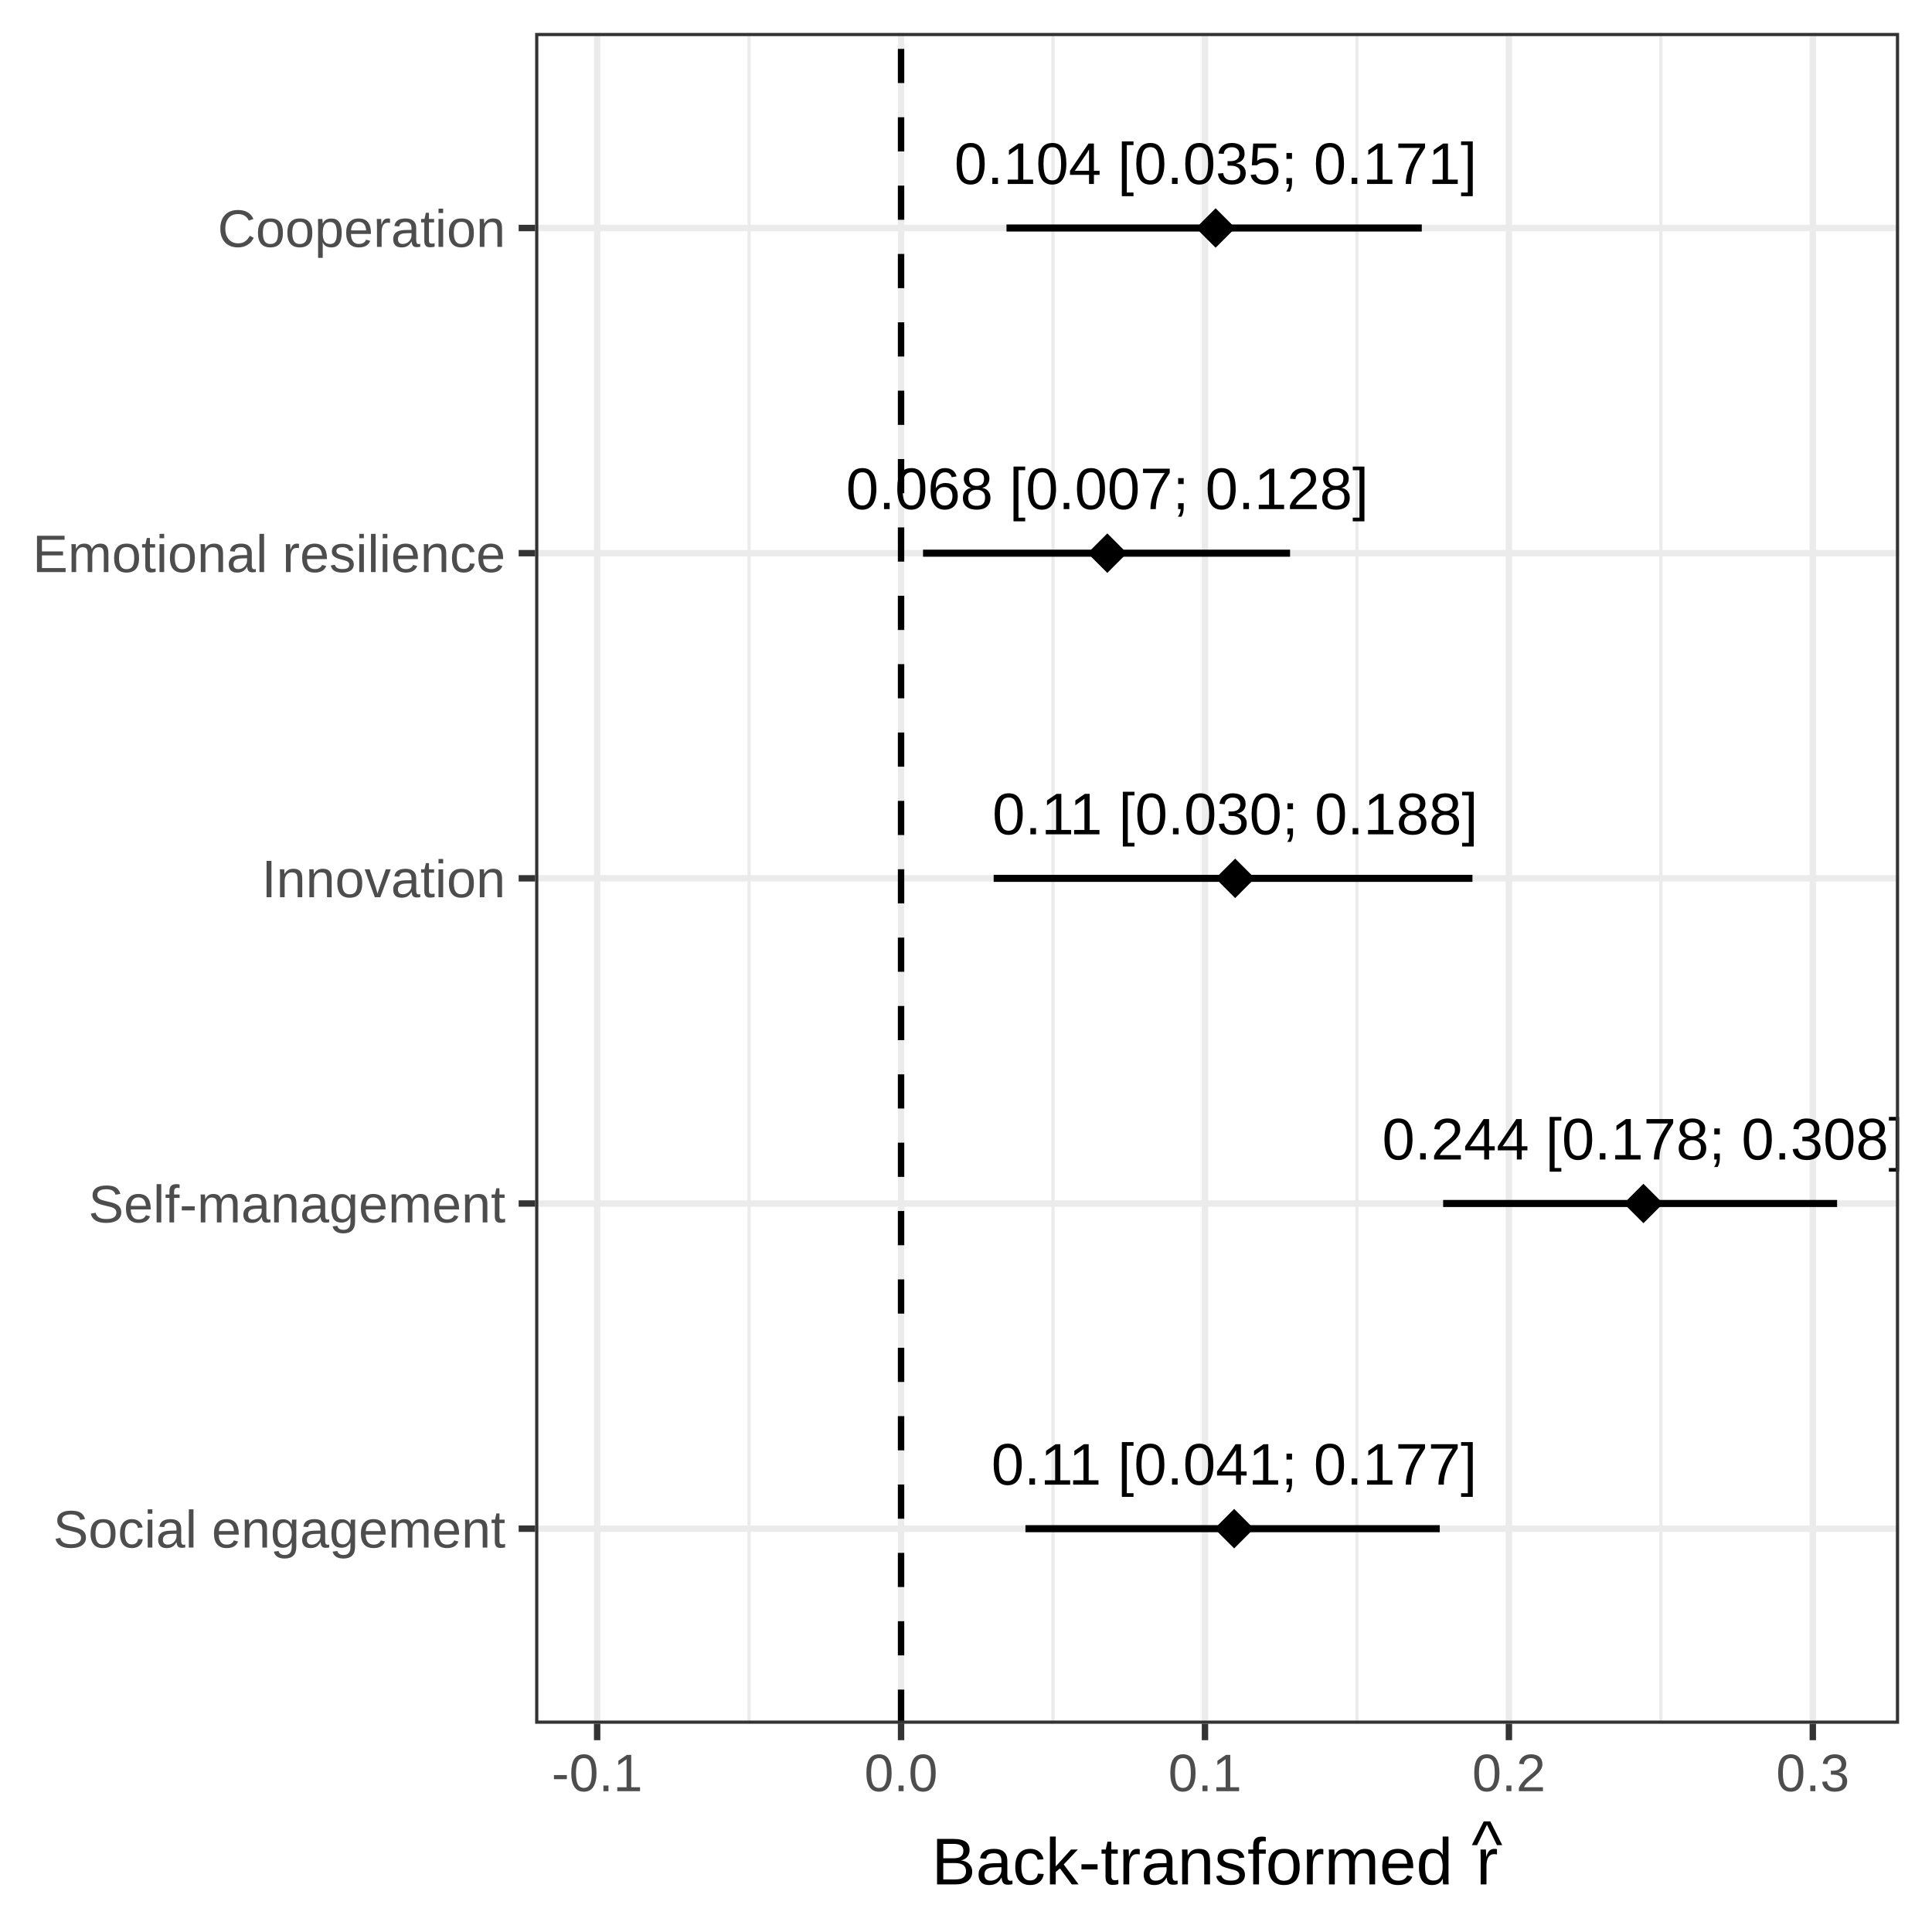
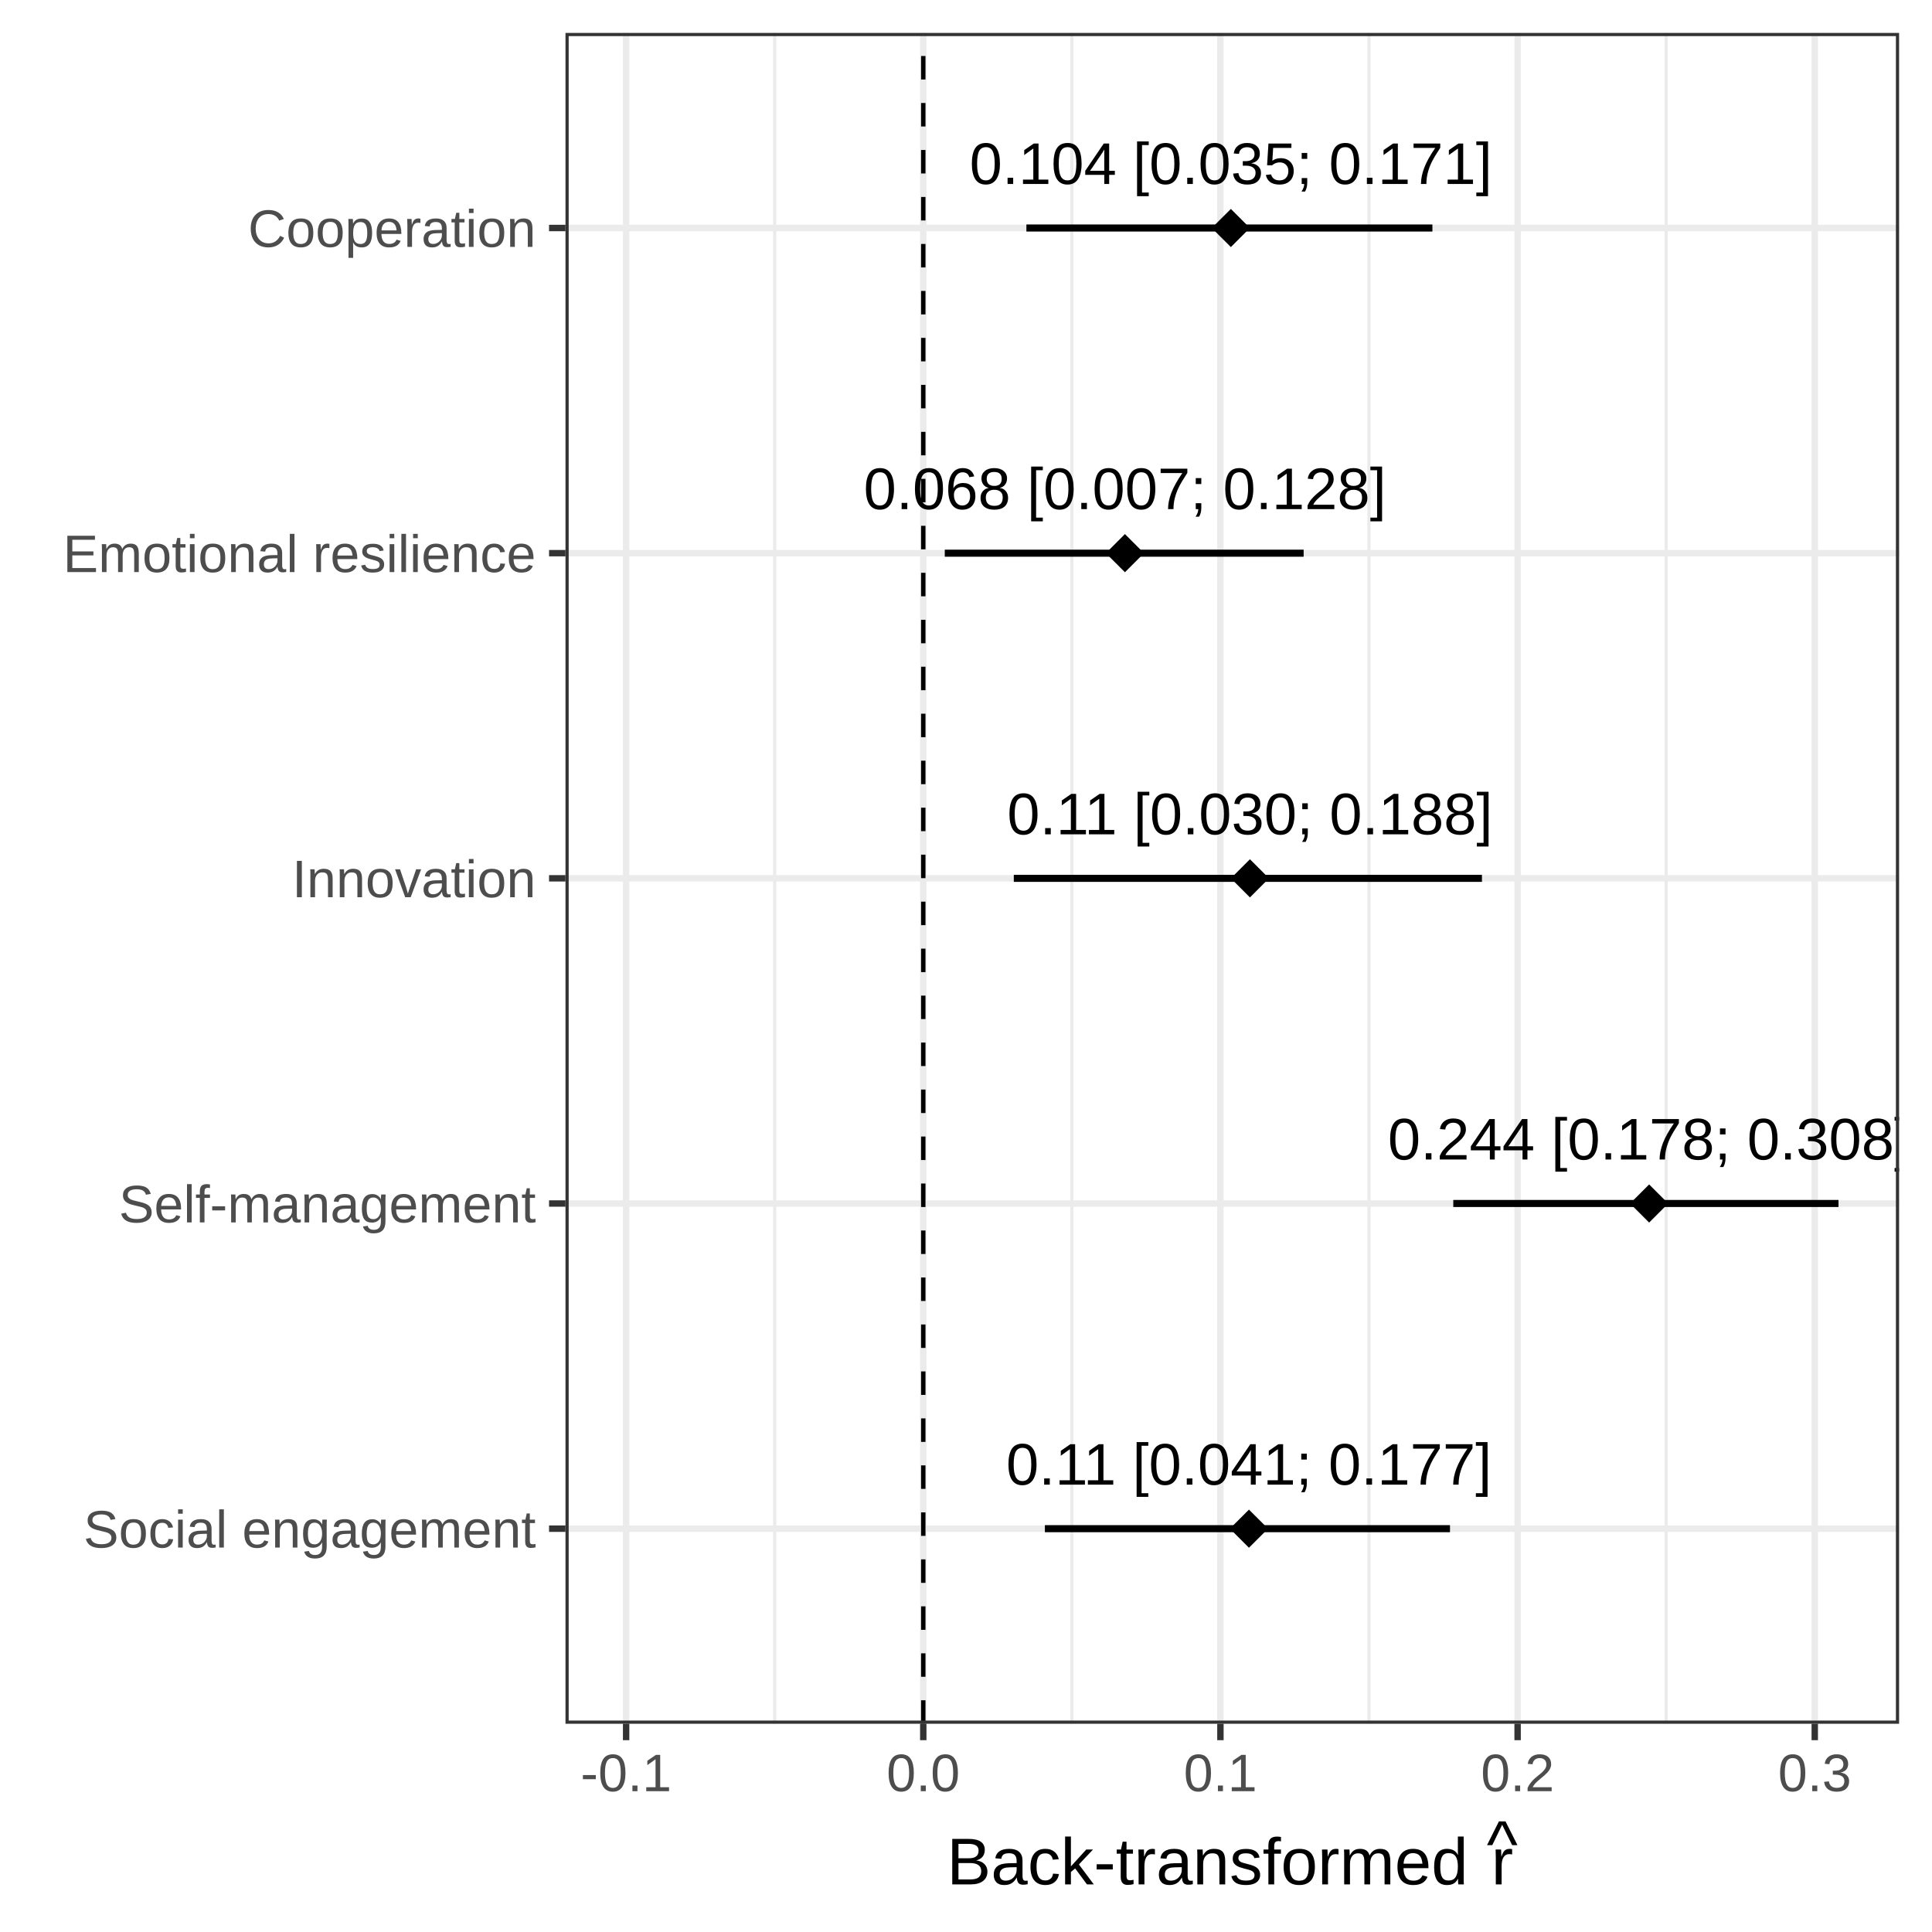
<svg xmlns="http://www.w3.org/2000/svg" width="468.00pt" height="468.00pt" viewBox="0 0 468.00 468.00">
  <g class="svglite">
    <defs>
      <style type="text/css">
    .svglite line, .svglite polyline, .svglite polygon, .svglite path, .svglite rect, .svglite circle {
      fill: none;
      stroke: #000000;
      stroke-linecap: round;
      stroke-linejoin: round;
      stroke-miterlimit: 10.00;
    }
    .svglite text {
      white-space: pre;
    }
    .svglite g.glyphgroup path {
      fill: inherit;
      stroke: none;
    }
  </style>
    </defs>
    <rect width="100%" height="100%" style="stroke: none; fill: #FFFFFF;" />
    <defs>
      <clipPath id="cpMC4wMHw0NjguMDB8MC4wMHw0NjguMDA=">
        <rect x="0.00" y="0.00" width="468.00" height="468.00" />
      </clipPath>
    </defs>
    <g clip-path="url(#cpMC4wMHw0NjguMDB8MC4wMHw0NjguMDA=)">
      <rect x="0.00" y="-0" width="468.00" height="468.00" style="stroke-width: 1.55; stroke: #FFFFFF; fill: #FFFFFF;" />
    </g>
    <defs>
-       <clipPath id="cpMTI5LjYzfDQ2MC4wM3w3Ljk3fDQxNy41Ng==">
-         <rect x="129.63" y="7.97" width="330.40" height="409.59" />
+       <clipPath id="cpMTM2Ljk4fDQ2MC4wM3w3Ljk3fDQxNy41Ng==">
+         <rect x="136.98" y="7.97" width="323.05" height="409.59" />
      </clipPath>
    </defs>
-     <g clip-path="url(#cpMTI5LjYzfDQ2MC4wM3w3Ljk3fDQxNy41Ng==)">
-       <rect x="129.63" y="7.97" width="330.40" height="409.59" style="stroke-width: 1.55; stroke: none; fill: #FFFFFF;" />
-       <polyline points="181.46,417.56 181.46,7.97 " style="stroke-width: 0.78; stroke: #EBEBEB; stroke-linecap: butt;" />
-       <polyline points="255.08,417.56 255.08,7.97 " style="stroke-width: 0.78; stroke: #EBEBEB; stroke-linecap: butt;" />
-       <polyline points="328.70,417.56 328.70,7.97 " style="stroke-width: 0.78; stroke: #EBEBEB; stroke-linecap: butt;" />
-       <polyline points="402.32,417.56 402.32,7.97 " style="stroke-width: 0.78; stroke: #EBEBEB; stroke-linecap: butt;" />
-       <polyline points="129.63,370.30 460.03,370.30 " style="stroke-width: 1.55; stroke: #EBEBEB; stroke-linecap: butt;" />
-       <polyline points="129.63,291.53 460.03,291.53 " style="stroke-width: 1.55; stroke: #EBEBEB; stroke-linecap: butt;" />
-       <polyline points="129.63,212.76 460.03,212.76 " style="stroke-width: 1.55; stroke: #EBEBEB; stroke-linecap: butt;" />
-       <polyline points="129.63,134.00 460.03,134.00 " style="stroke-width: 1.55; stroke: #EBEBEB; stroke-linecap: butt;" />
-       <polyline points="129.63,55.23 460.03,55.23 " style="stroke-width: 1.55; stroke: #EBEBEB; stroke-linecap: butt;" />
-       <polyline points="144.65,417.56 144.65,7.97 " style="stroke-width: 1.55; stroke: #EBEBEB; stroke-linecap: butt;" />
-       <polyline points="218.27,417.56 218.27,7.97 " style="stroke-width: 1.55; stroke: #EBEBEB; stroke-linecap: butt;" />
-       <polyline points="291.89,417.56 291.89,7.97 " style="stroke-width: 1.55; stroke: #EBEBEB; stroke-linecap: butt;" />
-       <polyline points="365.51,417.56 365.51,7.97 " style="stroke-width: 1.55; stroke: #EBEBEB; stroke-linecap: butt;" />
-       <polyline points="439.13,417.56 439.13,7.97 " style="stroke-width: 1.55; stroke: #EBEBEB; stroke-linecap: butt;" />
-       <polygon points="289.69,55.23 294.47,50.45 299.25,55.23 294.47,60.01 " style="stroke-width: 1.03; stroke: none; fill: #000000;" />
-       <polygon points="263.45,134.00 268.23,129.21 273.01,134.00 268.23,138.78 " style="stroke-width: 1.03; stroke: none; fill: #000000;" />
-       <polygon points="294.42,212.76 299.20,207.98 303.98,212.76 299.20,217.55 " style="stroke-width: 1.03; stroke: none; fill: #000000;" />
-       <polygon points="393.32,291.53 398.10,286.75 402.88,291.53 398.10,296.31 " style="stroke-width: 1.03; stroke: none; fill: #000000;" />
-       <polygon points="294.18,370.30 298.96,365.51 303.74,370.30 298.96,375.08 " style="stroke-width: 1.03; stroke: none; fill: #000000;" />
-       <polyline points="344.41,55.23 344.41,55.23 " style="stroke-width: 1.71; stroke-linecap: butt;" />
-       <polyline points="344.41,55.23 243.81,55.23 " style="stroke-width: 1.71; stroke-linecap: butt;" />
-       <polyline points="243.81,55.23 243.81,55.23 " style="stroke-width: 1.71; stroke-linecap: butt;" />
-       <polyline points="312.50,134.00 312.50,134.00 " style="stroke-width: 1.71; stroke-linecap: butt;" />
-       <polyline points="312.50,134.00 223.59,134.00 " style="stroke-width: 1.71; stroke-linecap: butt;" />
-       <polyline points="223.59,134.00 223.59,134.00 " style="stroke-width: 1.71; stroke-linecap: butt;" />
-       <polyline points="356.68,212.76 356.68,212.76 " style="stroke-width: 1.71; stroke-linecap: butt;" />
-       <polyline points="356.68,212.76 240.70,212.76 " style="stroke-width: 1.71; stroke-linecap: butt;" />
-       <polyline points="240.70,212.76 240.70,212.76 " style="stroke-width: 1.71; stroke-linecap: butt;" />
-       <polyline points="445.01,291.53 445.01,291.53 " style="stroke-width: 1.71; stroke-linecap: butt;" />
-       <polyline points="445.01,291.53 349.58,291.53 " style="stroke-width: 1.71; stroke-linecap: butt;" />
-       <polyline points="349.58,291.53 349.58,291.53 " style="stroke-width: 1.71; stroke-linecap: butt;" />
-       <polyline points="348.76,370.30 348.76,370.30 " style="stroke-width: 1.71; stroke-linecap: butt;" />
-       <polyline points="348.76,370.30 248.40,370.30 " style="stroke-width: 1.71; stroke-linecap: butt;" />
-       <polyline points="248.40,370.30 248.40,370.30 " style="stroke-width: 1.71; stroke-linecap: butt;" />
-       <line x1="218.27" y1="417.56" x2="218.27" y2="7.97" style="stroke-width: 1.55; stroke-dasharray: 8.28,8.28; stroke-linecap: butt;" />
-       <text x="294.47" y="44.57" text-anchor="middle" style="font-size: 14.23px; font-family: &quot;Arial&quot;;" textLength="126.50px" lengthAdjust="spacingAndGlyphs">0.104 [0.035; 0.171]</text>
-       <text x="268.23" y="123.33" text-anchor="middle" style="font-size: 14.23px; font-family: &quot;Arial&quot;;" textLength="126.50px" lengthAdjust="spacingAndGlyphs">0.068 [0.007; 0.128]</text>
-       <text x="299.20" y="202.10" text-anchor="middle" style="font-size: 14.23px; font-family: &quot;Arial&quot;;" textLength="117.53px" lengthAdjust="spacingAndGlyphs">0.11 [0.030; 0.188]</text>
-       <text x="398.10" y="280.87" text-anchor="middle" style="font-size: 14.23px; font-family: &quot;Arial&quot;;" textLength="126.50px" lengthAdjust="spacingAndGlyphs">0.244 [0.178; 0.308]</text>
-       <text x="298.96" y="359.64" text-anchor="middle" style="font-size: 14.23px; font-family: &quot;Arial&quot;;" textLength="117.53px" lengthAdjust="spacingAndGlyphs">0.11 [0.041; 0.177]</text>
-       <rect x="129.63" y="7.97" width="330.40" height="409.59" style="stroke-width: 1.55; stroke: #333333;" />
+     <g clip-path="url(#cpMTM2Ljk4fDQ2MC4wM3w3Ljk3fDQxNy41Ng==)">
+       <rect x="136.98" y="7.97" width="323.05" height="409.59" style="stroke-width: 1.55; stroke: none; fill: #FFFFFF;" />
+       <polyline points="187.66,417.56 187.66,7.97 " style="stroke-width: 0.78; stroke: #EBEBEB; stroke-linecap: butt;" />
+       <polyline points="259.64,417.56 259.64,7.97 " style="stroke-width: 0.78; stroke: #EBEBEB; stroke-linecap: butt;" />
+       <polyline points="331.62,417.56 331.62,7.97 " style="stroke-width: 0.78; stroke: #EBEBEB; stroke-linecap: butt;" />
+       <polyline points="403.61,417.56 403.61,7.97 " style="stroke-width: 0.78; stroke: #EBEBEB; stroke-linecap: butt;" />
+       <polyline points="136.98,370.30 460.03,370.30 " style="stroke-width: 1.55; stroke: #EBEBEB; stroke-linecap: butt;" />
+       <polyline points="136.98,291.53 460.03,291.53 " style="stroke-width: 1.55; stroke: #EBEBEB; stroke-linecap: butt;" />
+       <polyline points="136.98,212.76 460.03,212.76 " style="stroke-width: 1.55; stroke: #EBEBEB; stroke-linecap: butt;" />
+       <polyline points="136.98,134.00 460.03,134.00 " style="stroke-width: 1.55; stroke: #EBEBEB; stroke-linecap: butt;" />
+       <polyline points="136.98,55.23 460.03,55.23 " style="stroke-width: 1.55; stroke: #EBEBEB; stroke-linecap: butt;" />
+       <polyline points="151.67,417.56 151.67,7.97 " style="stroke-width: 1.55; stroke: #EBEBEB; stroke-linecap: butt;" />
+       <polyline points="223.65,417.56 223.65,7.97 " style="stroke-width: 1.55; stroke: #EBEBEB; stroke-linecap: butt;" />
+       <polyline points="295.63,417.56 295.63,7.97 " style="stroke-width: 1.55; stroke: #EBEBEB; stroke-linecap: butt;" />
+       <polyline points="367.62,417.56 367.62,7.97 " style="stroke-width: 1.55; stroke: #EBEBEB; stroke-linecap: butt;" />
+       <polyline points="439.60,417.56 439.60,7.97 " style="stroke-width: 1.55; stroke: #EBEBEB; stroke-linecap: butt;" />
+       <polygon points="293.53,55.23 298.16,50.61 302.78,55.23 298.16,59.85 " style="stroke-width: 0.71; stroke: none; fill: #000000;" />
+       <polygon points="267.88,134.00 272.50,129.37 277.12,134.00 272.50,138.62 " style="stroke-width: 0.71; stroke: none; fill: #000000;" />
+       <polygon points="298.16,212.76 302.78,208.14 307.40,212.76 302.78,217.39 " style="stroke-width: 0.71; stroke: none; fill: #000000;" />
+       <polygon points="394.86,291.53 399.48,286.91 404.10,291.53 399.48,296.15 " style="stroke-width: 0.71; stroke: none; fill: #000000;" />
+       <polygon points="297.92,370.30 302.54,365.68 307.17,370.30 302.54,374.92 " style="stroke-width: 0.71; stroke: none; fill: #000000;" />
+       <polyline points="346.98,55.23 346.98,55.23 " style="stroke-width: 1.71; stroke-linecap: butt;" />
+       <polyline points="346.98,55.23 248.63,55.23 " style="stroke-width: 1.71; stroke-linecap: butt;" />
+       <polyline points="248.63,55.23 248.63,55.23 " style="stroke-width: 1.71; stroke-linecap: butt;" />
+       <polyline points="315.79,134.00 315.79,134.00 " style="stroke-width: 1.71; stroke-linecap: butt;" />
+       <polyline points="315.79,134.00 228.86,134.00 " style="stroke-width: 1.71; stroke-linecap: butt;" />
+       <polyline points="228.86,134.00 228.86,134.00 " style="stroke-width: 1.71; stroke-linecap: butt;" />
+       <polyline points="358.98,212.76 358.98,212.76 " style="stroke-width: 1.71; stroke-linecap: butt;" />
+       <polyline points="358.98,212.76 245.58,212.76 " style="stroke-width: 1.71; stroke-linecap: butt;" />
+       <polyline points="245.58,212.76 245.58,212.76 " style="stroke-width: 1.71; stroke-linecap: butt;" />
+       <polyline points="445.35,291.53 445.35,291.53 " style="stroke-width: 1.71; stroke-linecap: butt;" />
+       <polyline points="445.35,291.53 352.04,291.53 " style="stroke-width: 1.71; stroke-linecap: butt;" />
+       <polyline points="352.04,291.53 352.04,291.53 " style="stroke-width: 1.71; stroke-linecap: butt;" />
+       <polyline points="351.24,370.30 351.24,370.30 " style="stroke-width: 1.71; stroke-linecap: butt;" />
+       <polyline points="351.24,370.30 253.11,370.30 " style="stroke-width: 1.71; stroke-linecap: butt;" />
+       <polyline points="253.11,370.30 253.11,370.30 " style="stroke-width: 1.71; stroke-linecap: butt;" />
+       <line x1="223.65" y1="417.56" x2="223.65" y2="7.97" style="stroke-width: 1.07; stroke-dasharray: 5.69,5.69; stroke-linecap: butt;" />
+       <text x="298.16" y="44.57" text-anchor="middle" style="font-size: 14.23px; font-family: &quot;Arial&quot;;" textLength="126.50px" lengthAdjust="spacingAndGlyphs">0.104 [0.035; 0.171]</text>
+       <text x="272.50" y="123.33" text-anchor="middle" style="font-size: 14.23px; font-family: &quot;Arial&quot;;" textLength="126.50px" lengthAdjust="spacingAndGlyphs">0.068 [0.007; 0.128]</text>
+       <text x="302.78" y="202.10" text-anchor="middle" style="font-size: 14.23px; font-family: &quot;Arial&quot;;" textLength="117.53px" lengthAdjust="spacingAndGlyphs">0.11 [0.030; 0.188]</text>
+       <text x="399.48" y="280.87" text-anchor="middle" style="font-size: 14.23px; font-family: &quot;Arial&quot;;" textLength="126.50px" lengthAdjust="spacingAndGlyphs">0.244 [0.178; 0.308]</text>
+       <text x="302.54" y="359.64" text-anchor="middle" style="font-size: 14.23px; font-family: &quot;Arial&quot;;" textLength="117.53px" lengthAdjust="spacingAndGlyphs">0.11 [0.041; 0.177]</text>
+       <rect x="136.98" y="7.97" width="323.05" height="409.59" style="stroke-width: 1.55; stroke: #333333;" />
    </g>
    <g clip-path="url(#cpMC4wMHw0NjguMDB8MC4wMHw0NjguMDA=)">
-       <text x="122.45" y="374.88" text-anchor="end" style="font-size: 12.80px;fill: #4D4D4D; font-family: &quot;Arial&quot;;" textLength="109.50px" lengthAdjust="spacingAndGlyphs">Social engagement</text>
-       <text x="122.45" y="296.11" text-anchor="end" style="font-size: 12.80px;fill: #4D4D4D; font-family: &quot;Arial&quot;;" textLength="100.95px" lengthAdjust="spacingAndGlyphs">Self-management</text>
-       <text x="122.45" y="217.34" text-anchor="end" style="font-size: 12.80px;fill: #4D4D4D; font-family: &quot;Arial&quot;;" textLength="59.03px" lengthAdjust="spacingAndGlyphs">Innovation</text>
-       <text x="122.45" y="138.58" text-anchor="end" style="font-size: 12.80px;fill: #4D4D4D; font-family: &quot;Arial&quot;;" textLength="114.48px" lengthAdjust="spacingAndGlyphs">Emotional resilience</text>
-       <text x="122.45" y="59.81" text-anchor="end" style="font-size: 12.80px;fill: #4D4D4D; font-family: &quot;Arial&quot;;" textLength="69.67px" lengthAdjust="spacingAndGlyphs">Cooperation</text>
-       <polyline points="125.64,370.30 129.63,370.30 " style="stroke-width: 1.55; stroke: #333333; stroke-linecap: butt;" />
-       <polyline points="125.64,291.53 129.63,291.53 " style="stroke-width: 1.55; stroke: #333333; stroke-linecap: butt;" />
-       <polyline points="125.64,212.76 129.63,212.76 " style="stroke-width: 1.55; stroke: #333333; stroke-linecap: butt;" />
-       <polyline points="125.64,134.00 129.63,134.00 " style="stroke-width: 1.55; stroke: #333333; stroke-linecap: butt;" />
-       <polyline points="125.64,55.23 129.63,55.23 " style="stroke-width: 1.55; stroke: #333333; stroke-linecap: butt;" />
-       <polyline points="144.65,421.54 144.65,417.56 " style="stroke-width: 1.55; stroke: #333333; stroke-linecap: butt;" />
-       <polyline points="218.27,421.54 218.27,417.56 " style="stroke-width: 1.55; stroke: #333333; stroke-linecap: butt;" />
-       <polyline points="291.89,421.54 291.89,417.56 " style="stroke-width: 1.55; stroke: #333333; stroke-linecap: butt;" />
-       <polyline points="365.51,421.54 365.51,417.56 " style="stroke-width: 1.55; stroke: #333333; stroke-linecap: butt;" />
-       <polyline points="439.13,421.54 439.13,417.56 " style="stroke-width: 1.55; stroke: #333333; stroke-linecap: butt;" />
-       <text x="144.65" y="433.89" text-anchor="middle" style="font-size: 12.80px;fill: #4D4D4D; font-family: &quot;Arial&quot;;" textLength="22.05px" lengthAdjust="spacingAndGlyphs">-0.1</text>
-       <text x="218.27" y="433.89" text-anchor="middle" style="font-size: 12.80px;fill: #4D4D4D; font-family: &quot;Arial&quot;;" textLength="17.78px" lengthAdjust="spacingAndGlyphs">0.0</text>
-       <text x="291.89" y="433.89" text-anchor="middle" style="font-size: 12.80px;fill: #4D4D4D; font-family: &quot;Arial&quot;;" textLength="17.78px" lengthAdjust="spacingAndGlyphs">0.1</text>
-       <text x="365.51" y="433.89" text-anchor="middle" style="font-size: 12.80px;fill: #4D4D4D; font-family: &quot;Arial&quot;;" textLength="17.78px" lengthAdjust="spacingAndGlyphs">0.2</text>
-       <text x="439.13" y="433.89" text-anchor="middle" style="font-size: 12.80px;fill: #4D4D4D; font-family: &quot;Arial&quot;;" textLength="17.78px" lengthAdjust="spacingAndGlyphs">0.3</text>
-       <text x="225.68" y="456.47" style="font-size: 16.00px; font-family: &quot;Arial&quot;;" textLength="130.78px" lengthAdjust="spacingAndGlyphs">Back-transformed </text>
-       <text x="357.56" y="456.47" style="font-size: 16.00px; font-family: &quot;Arial&quot;;" textLength="5.33px" lengthAdjust="spacingAndGlyphs">r</text>
-       <text x="356.46" y="452.22" style="font-size: 16.00px; font-family: &quot;Arial&quot;;" textLength="7.52px" lengthAdjust="spacingAndGlyphs">^</text>
+       <text x="129.81" y="374.88" text-anchor="end" style="font-size: 12.80px;fill: #4D4D4D; font-family: &quot;Arial&quot;;" textLength="109.50px" lengthAdjust="spacingAndGlyphs">Social engagement</text>
+       <text x="129.81" y="296.11" text-anchor="end" style="font-size: 12.80px;fill: #4D4D4D; font-family: &quot;Arial&quot;;" textLength="100.95px" lengthAdjust="spacingAndGlyphs">Self-management</text>
+       <text x="129.81" y="217.34" text-anchor="end" style="font-size: 12.80px;fill: #4D4D4D; font-family: &quot;Arial&quot;;" textLength="59.03px" lengthAdjust="spacingAndGlyphs">Innovation</text>
+       <text x="129.81" y="138.58" text-anchor="end" style="font-size: 12.80px;fill: #4D4D4D; font-family: &quot;Arial&quot;;" textLength="114.48px" lengthAdjust="spacingAndGlyphs">Emotional resilience</text>
+       <text x="129.81" y="59.81" text-anchor="end" style="font-size: 12.80px;fill: #4D4D4D; font-family: &quot;Arial&quot;;" textLength="69.67px" lengthAdjust="spacingAndGlyphs">Cooperation</text>
+       <polyline points="133.00,370.30 136.98,370.30 " style="stroke-width: 1.55; stroke: #333333; stroke-linecap: butt;" />
+       <polyline points="133.00,291.53 136.98,291.53 " style="stroke-width: 1.55; stroke: #333333; stroke-linecap: butt;" />
+       <polyline points="133.00,212.76 136.98,212.76 " style="stroke-width: 1.55; stroke: #333333; stroke-linecap: butt;" />
+       <polyline points="133.00,134.00 136.98,134.00 " style="stroke-width: 1.55; stroke: #333333; stroke-linecap: butt;" />
+       <polyline points="133.00,55.23 136.98,55.23 " style="stroke-width: 1.55; stroke: #333333; stroke-linecap: butt;" />
+       <polyline points="151.67,421.54 151.67,417.56 " style="stroke-width: 1.55; stroke: #333333; stroke-linecap: butt;" />
+       <polyline points="223.65,421.54 223.65,417.56 " style="stroke-width: 1.55; stroke: #333333; stroke-linecap: butt;" />
+       <polyline points="295.63,421.54 295.63,417.56 " style="stroke-width: 1.55; stroke: #333333; stroke-linecap: butt;" />
+       <polyline points="367.62,421.54 367.62,417.56 " style="stroke-width: 1.55; stroke: #333333; stroke-linecap: butt;" />
+       <polyline points="439.60,421.54 439.60,417.56 " style="stroke-width: 1.55; stroke: #333333; stroke-linecap: butt;" />
+       <text x="151.67" y="433.89" text-anchor="middle" style="font-size: 12.80px;fill: #4D4D4D; font-family: &quot;Arial&quot;;" textLength="22.05px" lengthAdjust="spacingAndGlyphs">-0.1</text>
+       <text x="223.65" y="433.89" text-anchor="middle" style="font-size: 12.80px;fill: #4D4D4D; font-family: &quot;Arial&quot;;" textLength="17.78px" lengthAdjust="spacingAndGlyphs">0.0</text>
+       <text x="295.63" y="433.89" text-anchor="middle" style="font-size: 12.80px;fill: #4D4D4D; font-family: &quot;Arial&quot;;" textLength="17.78px" lengthAdjust="spacingAndGlyphs">0.1</text>
+       <text x="367.62" y="433.89" text-anchor="middle" style="font-size: 12.80px;fill: #4D4D4D; font-family: &quot;Arial&quot;;" textLength="17.78px" lengthAdjust="spacingAndGlyphs">0.2</text>
+       <text x="439.60" y="433.89" text-anchor="middle" style="font-size: 12.80px;fill: #4D4D4D; font-family: &quot;Arial&quot;;" textLength="17.78px" lengthAdjust="spacingAndGlyphs">0.3</text>
+       <text x="229.36" y="456.47" style="font-size: 16.00px; font-family: &quot;Arial&quot;;" textLength="130.78px" lengthAdjust="spacingAndGlyphs">Back-transformed </text>
+       <text x="361.23" y="456.47" style="font-size: 16.00px; font-family: &quot;Arial&quot;;" textLength="5.33px" lengthAdjust="spacingAndGlyphs">r</text>
+       <text x="360.14" y="452.22" style="font-size: 16.00px; font-family: &quot;Arial&quot;;" textLength="7.52px" lengthAdjust="spacingAndGlyphs">^</text>
    </g>
  </g>
</svg>
